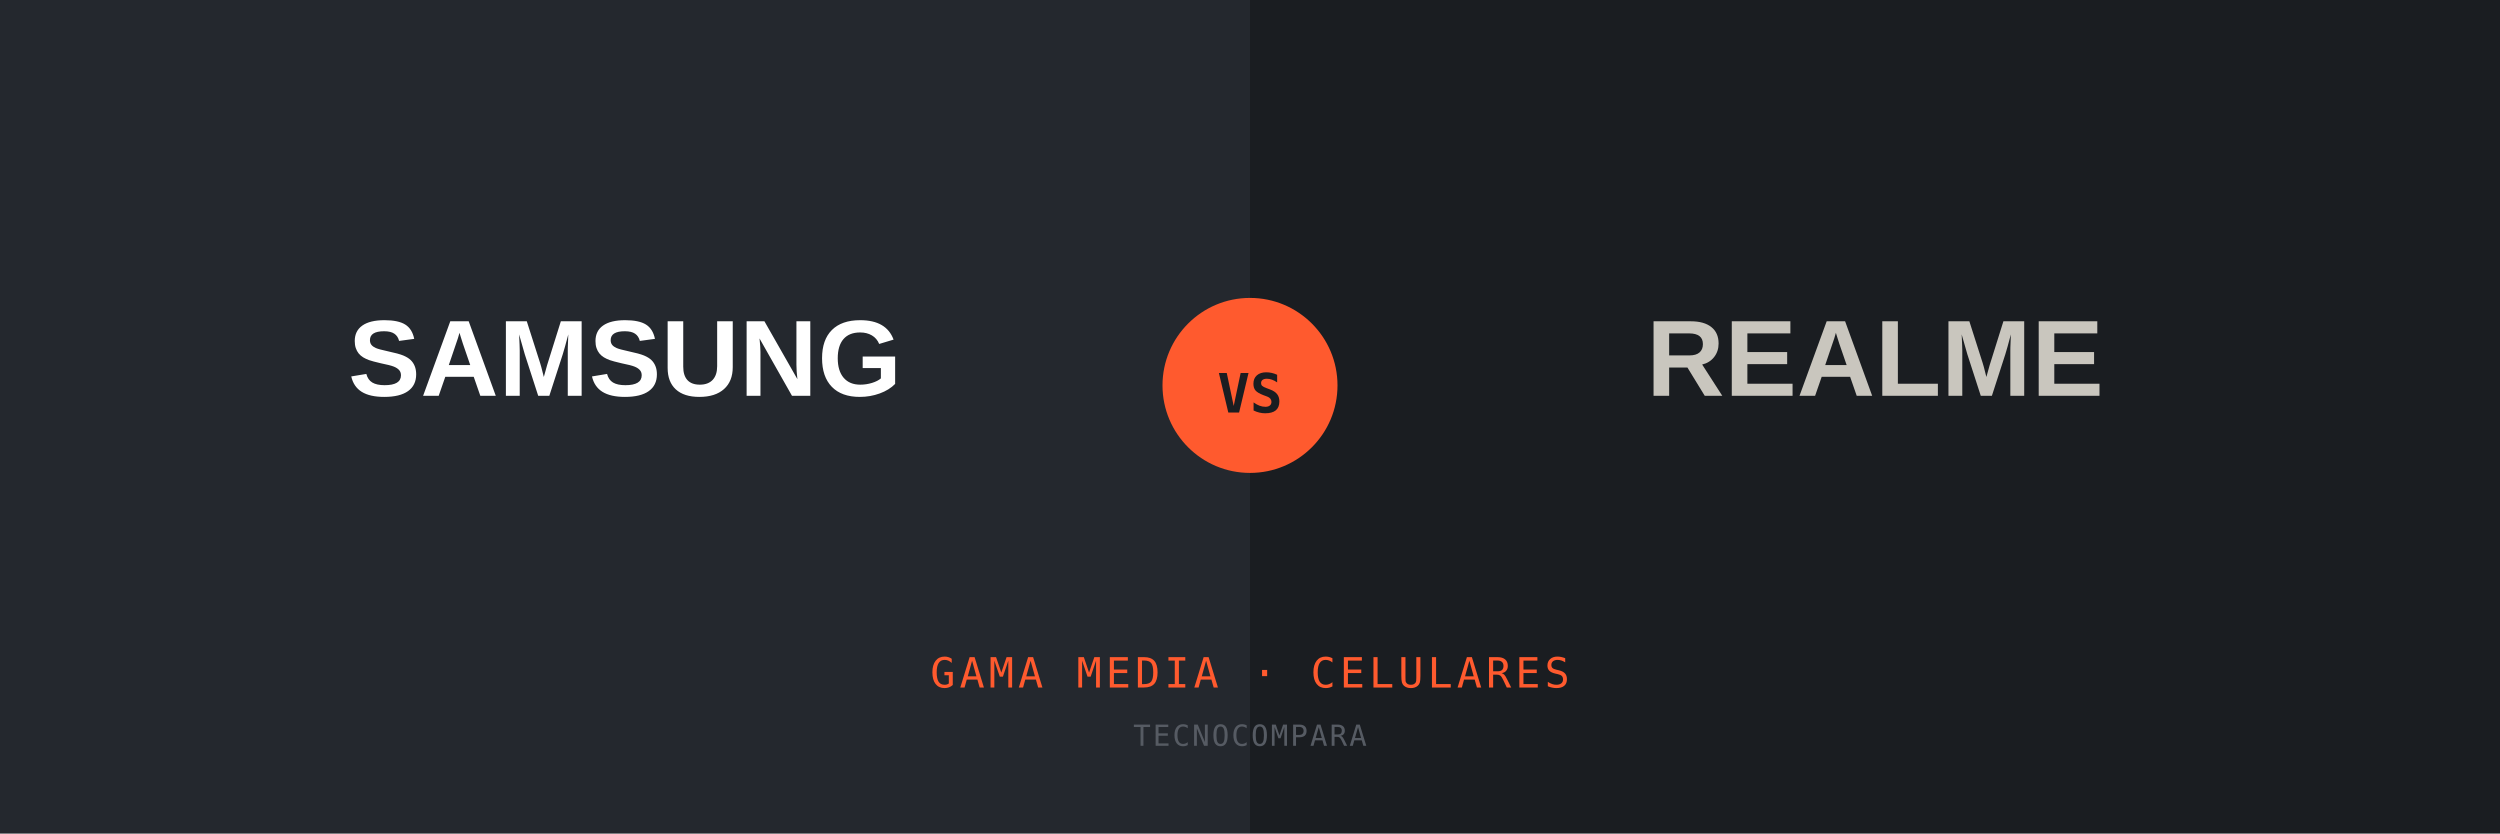
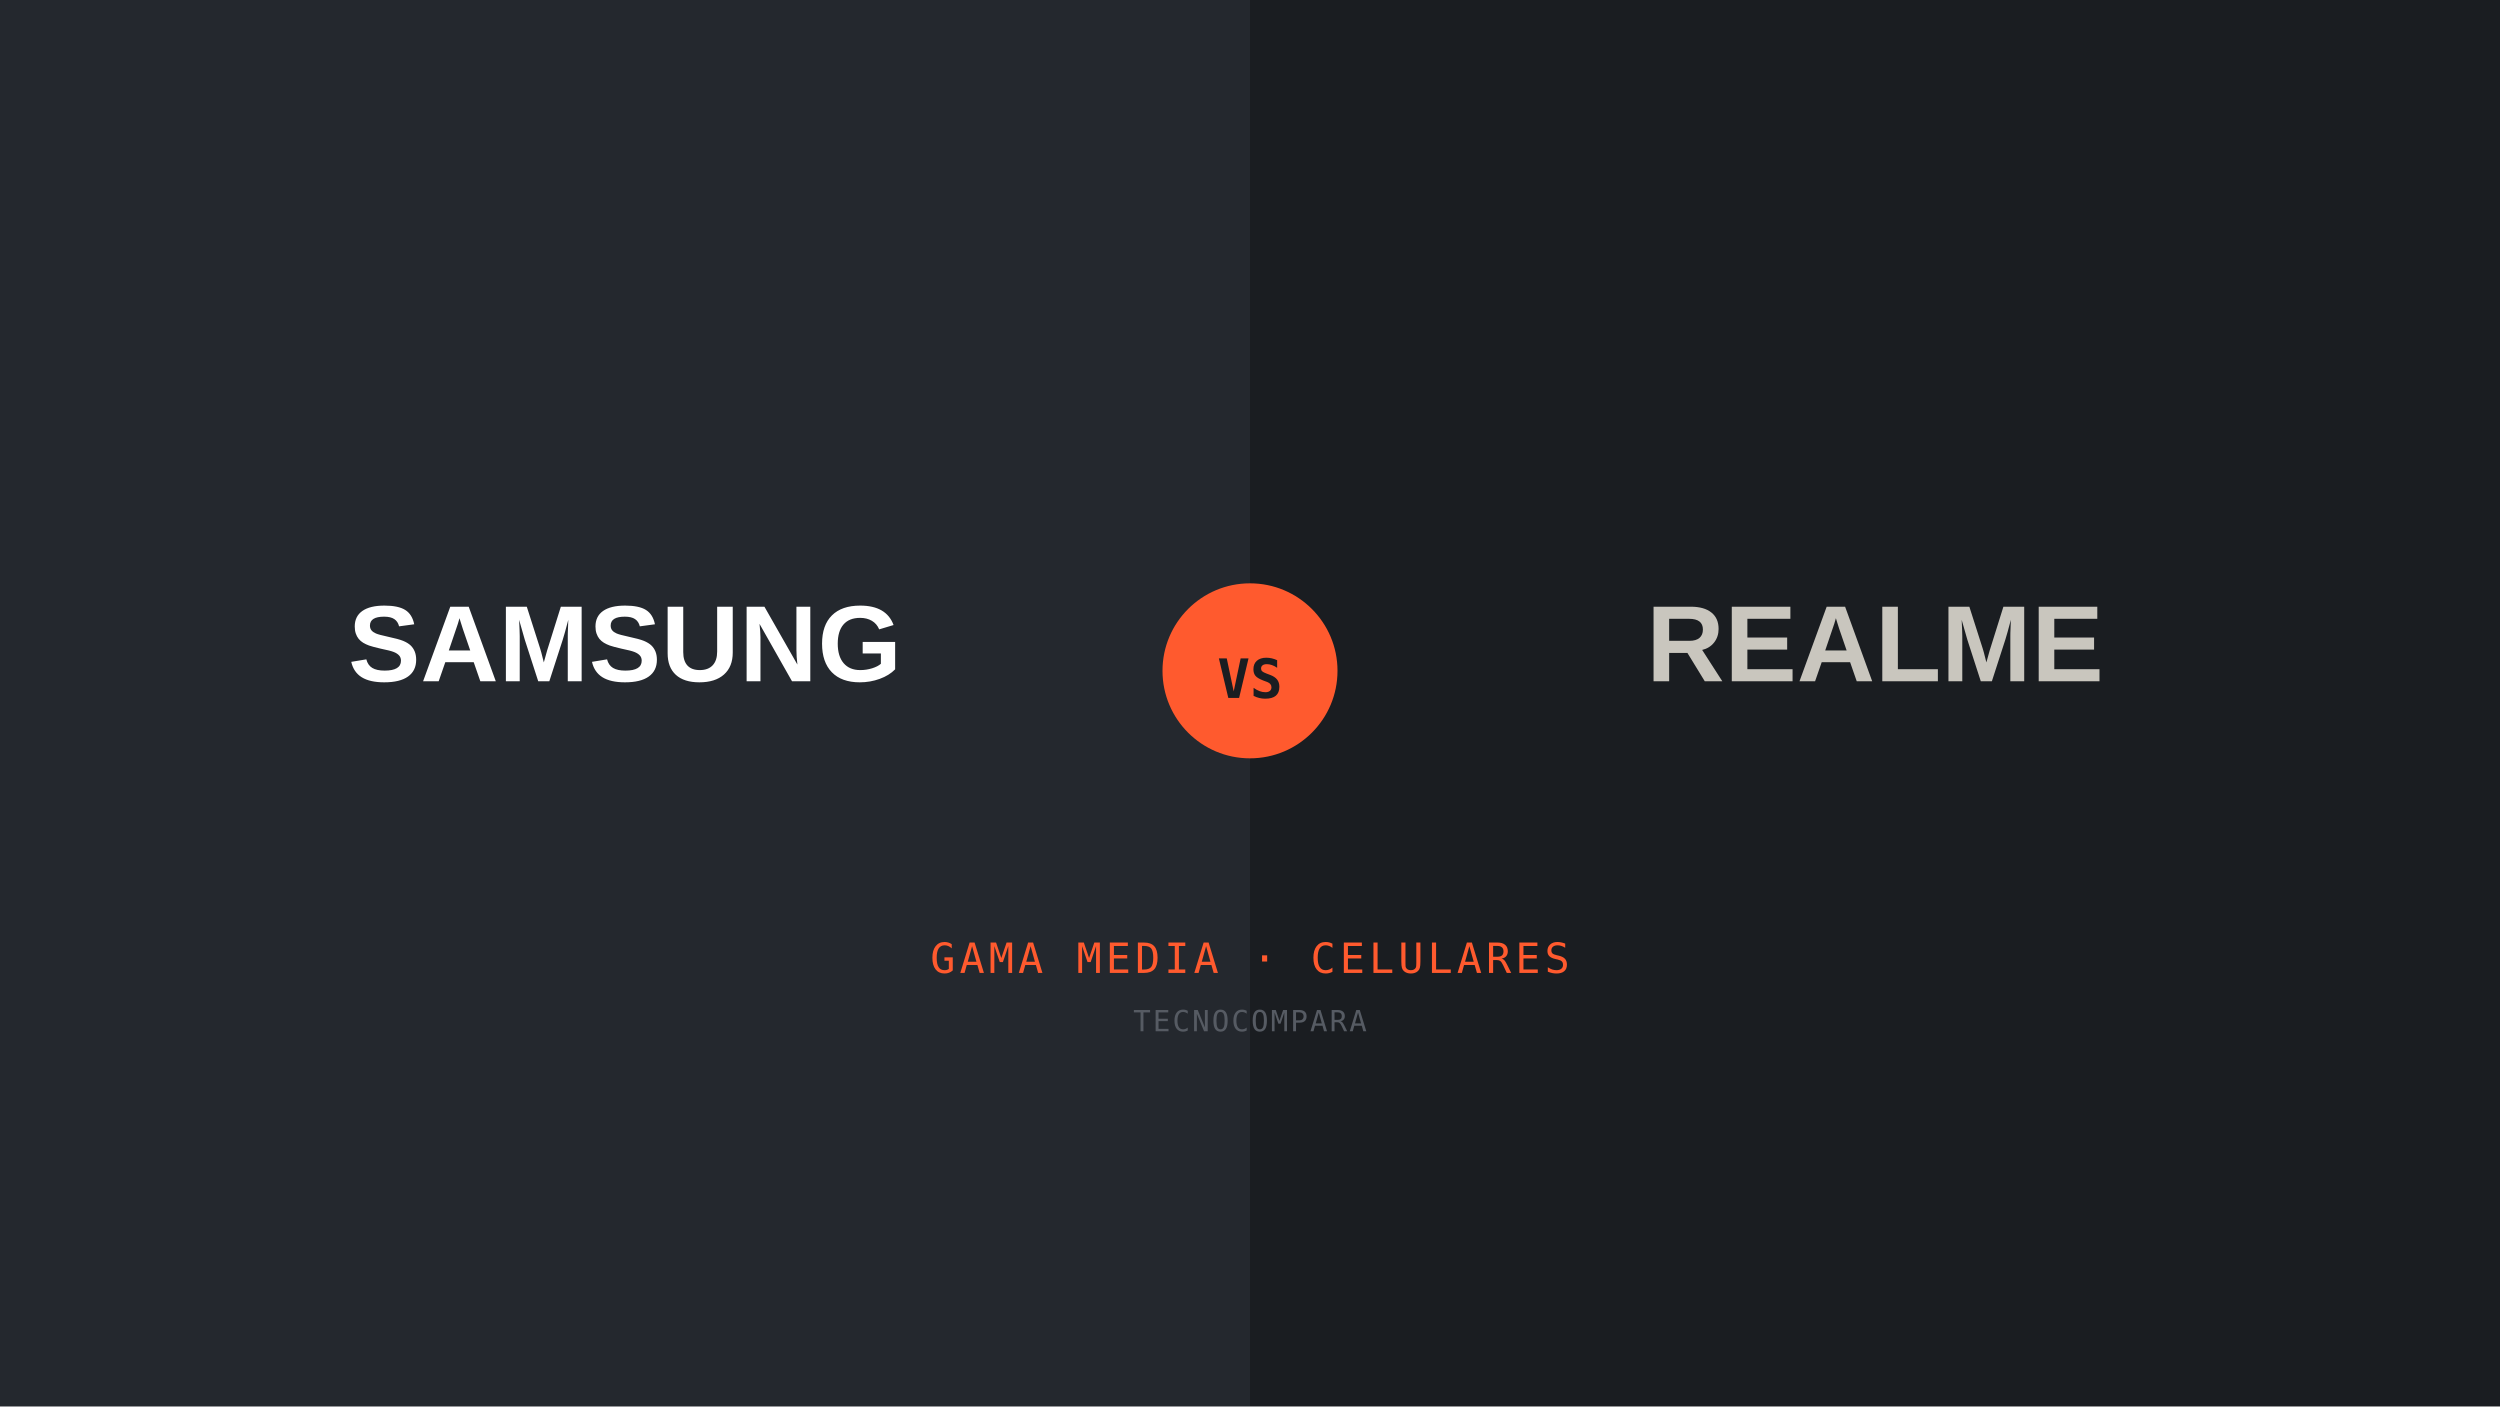
- <svg xmlns="http://www.w3.org/2000/svg" viewBox="0 0 1200 400">
-   <rect width="1200" height="400" fill="#1A1D21" />
-   <rect x="0" y="0" width="600" height="400" fill="#24282E" />
-   <rect x="600" y="0" width="600" height="400" fill="#1A1D21" />
-   <text x="300" y="190" font-family="'Space Grotesk', Arial, sans-serif" font-size="52" font-weight="700" fill="#FFFFFF" text-anchor="middle">SAMSUNG</text>
-   <text x="900" y="190" font-family="'Space Grotesk', Arial, sans-serif" font-size="52" font-weight="700" fill="#C9C6BE" text-anchor="middle">REALME</text>
-   <circle cx="600" cy="185" r="42" fill="#FF5A2E" />
-   <text x="600" y="198" font-family="'JetBrains Mono', monospace" font-size="26" font-weight="600" fill="#1A1D21" text-anchor="middle">VS</text>
-   <text x="600" y="330" font-family="'JetBrains Mono', monospace" font-size="20" letter-spacing="2" fill="#FF5A2E" text-anchor="middle">GAMA MEDIA · CELULARES</text>
-   <text x="600" y="358" font-family="'JetBrains Mono', monospace" font-size="14" letter-spacing="1" fill="#565B63" text-anchor="middle">TECNOCOMPARA</text>
+ <svg xmlns="http://www.w3.org/2000/svg" viewBox="0 0 1200 675">
+   <rect width="1200" height="675" fill="#1A1D21" />
+   <rect x="0" y="0" width="600" height="675" fill="#24282E" />
+   <rect x="600" y="0" width="600" height="675" fill="#1A1D21" />
+   <text x="300" y="327" font-family="'Space Grotesk', Arial, sans-serif" font-size="52" font-weight="700" fill="#FFFFFF" text-anchor="middle">SAMSUNG</text>
+   <text x="900" y="327" font-family="'Space Grotesk', Arial, sans-serif" font-size="52" font-weight="700" fill="#C9C6BE" text-anchor="middle">REALME</text>
+   <circle cx="600" cy="322" r="42" fill="#FF5A2E" />
+   <text x="600" y="335" font-family="'JetBrains Mono', monospace" font-size="26" font-weight="600" fill="#1A1D21" text-anchor="middle">VS</text>
+   <text x="600" y="467" font-family="'JetBrains Mono', monospace" font-size="20" letter-spacing="2" fill="#FF5A2E" text-anchor="middle">GAMA MEDIA · CELULARES</text>
+   <text x="600" y="495" font-family="'JetBrains Mono', monospace" font-size="14" letter-spacing="1" fill="#565B63" text-anchor="middle">TECNOCOMPARA</text>
</svg>
